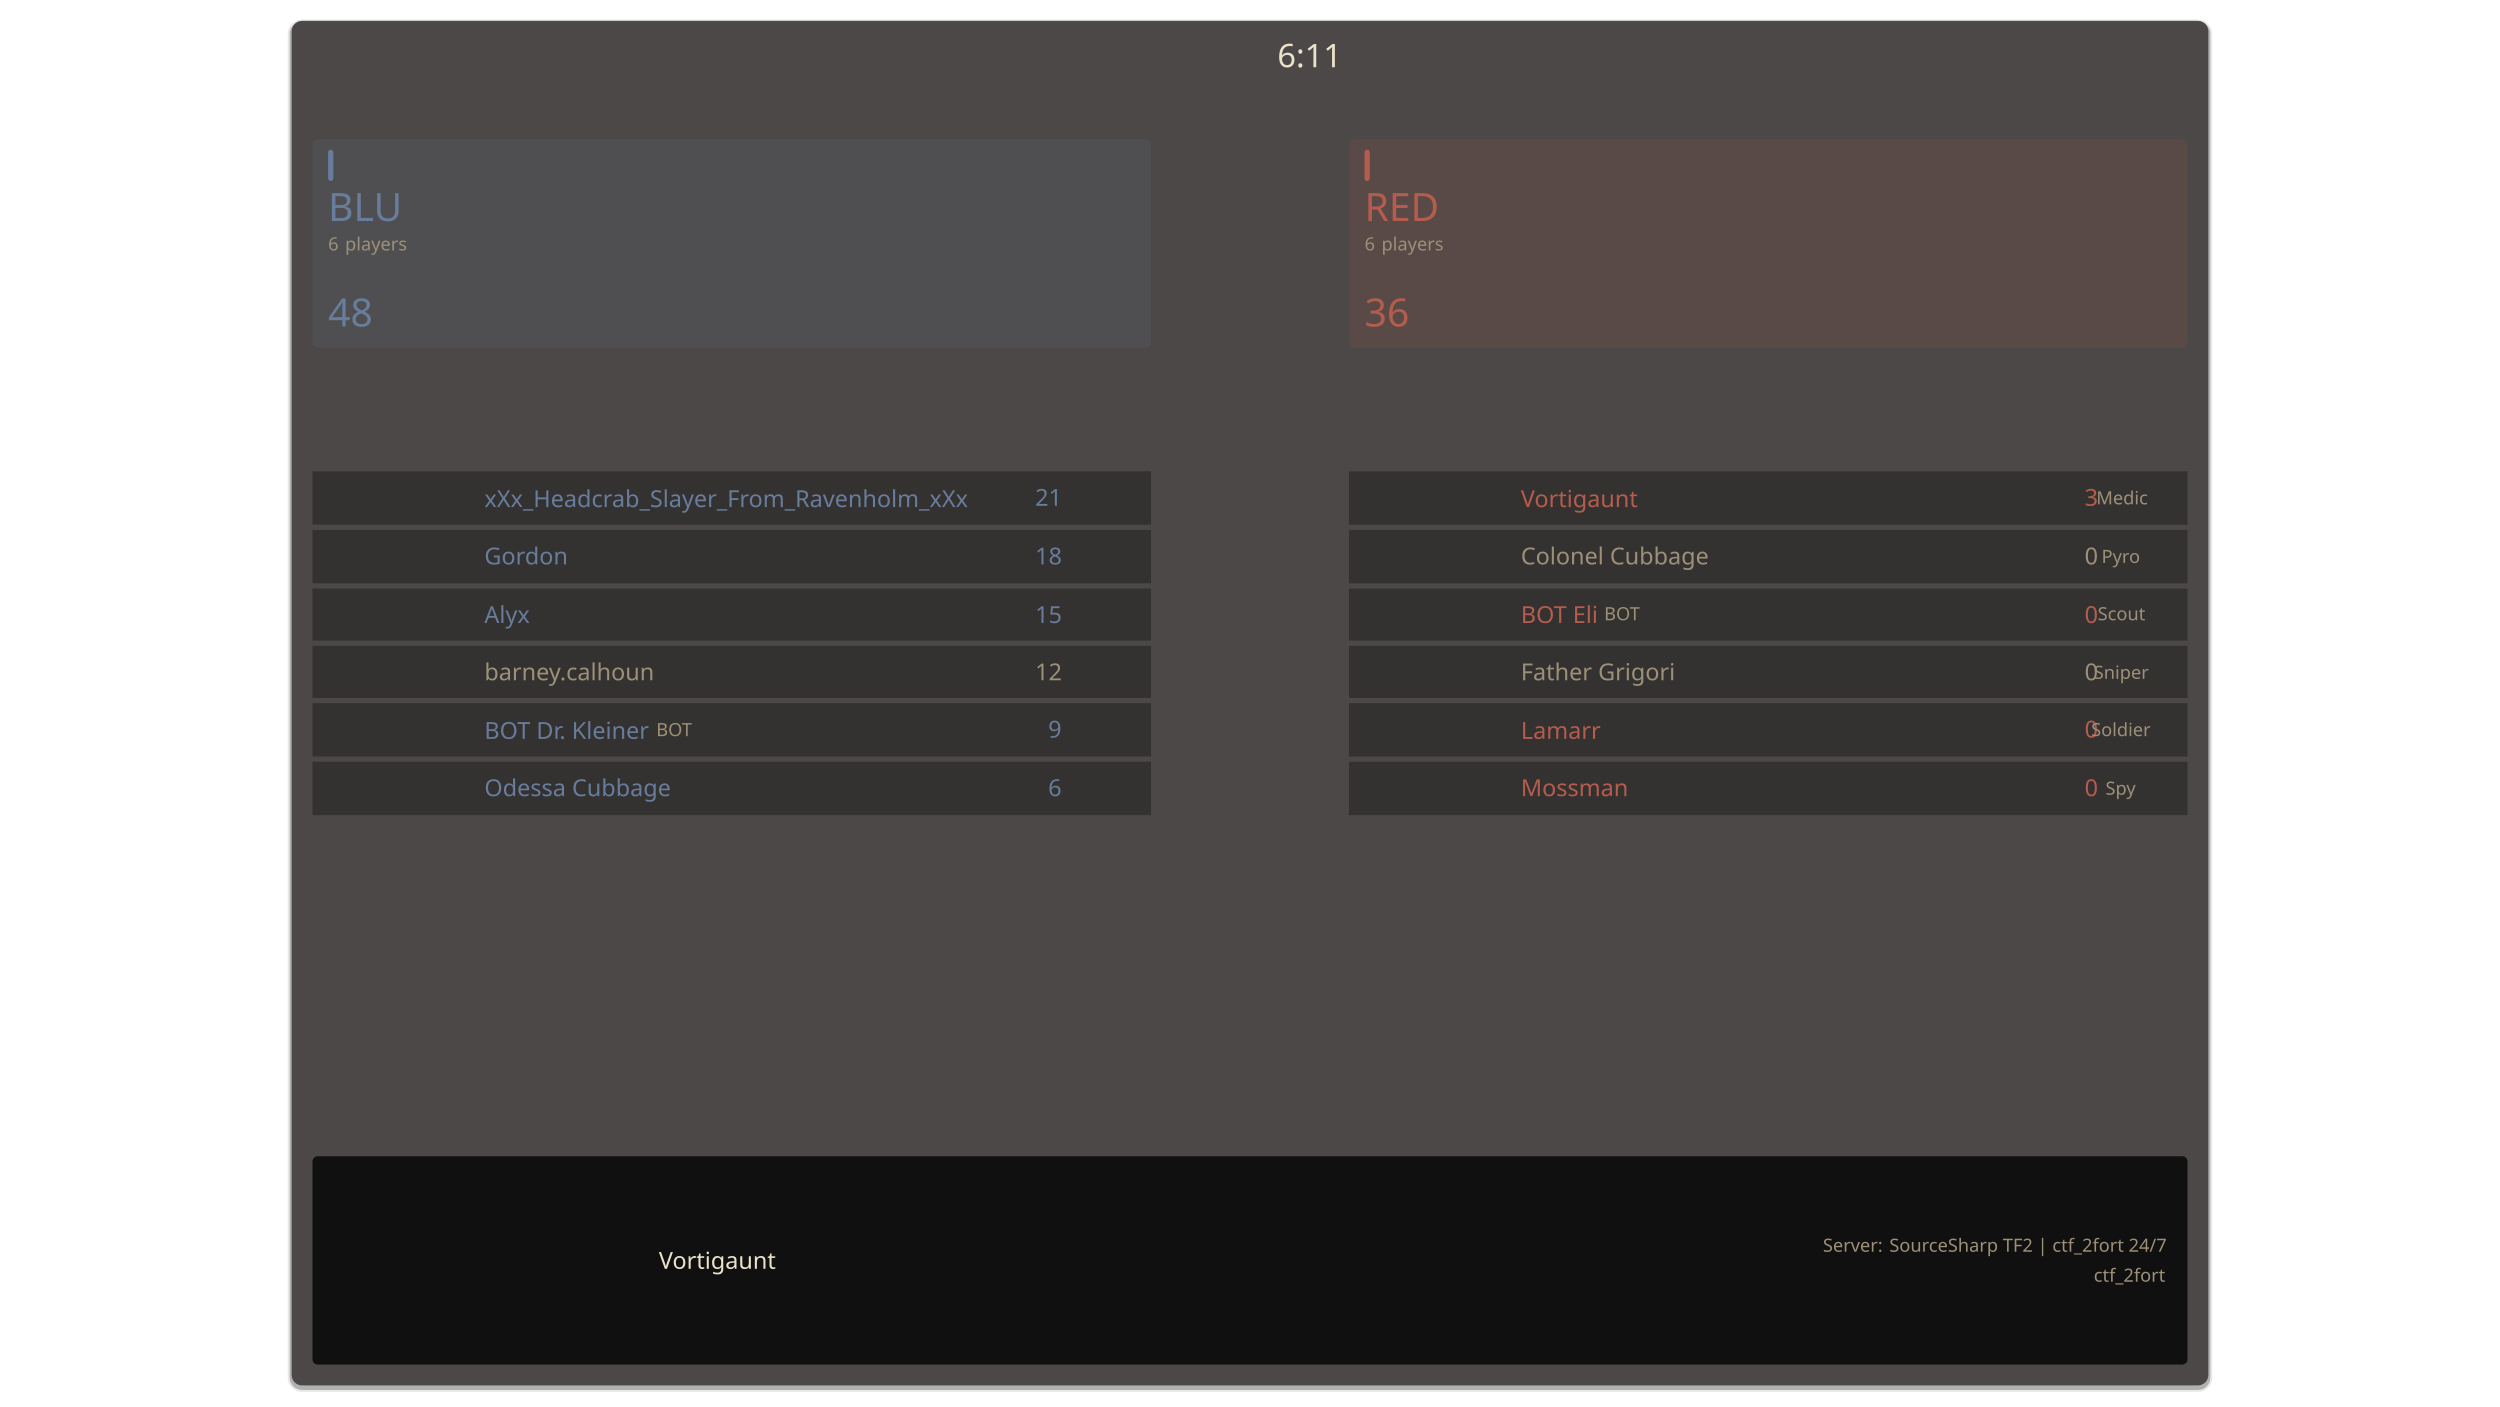
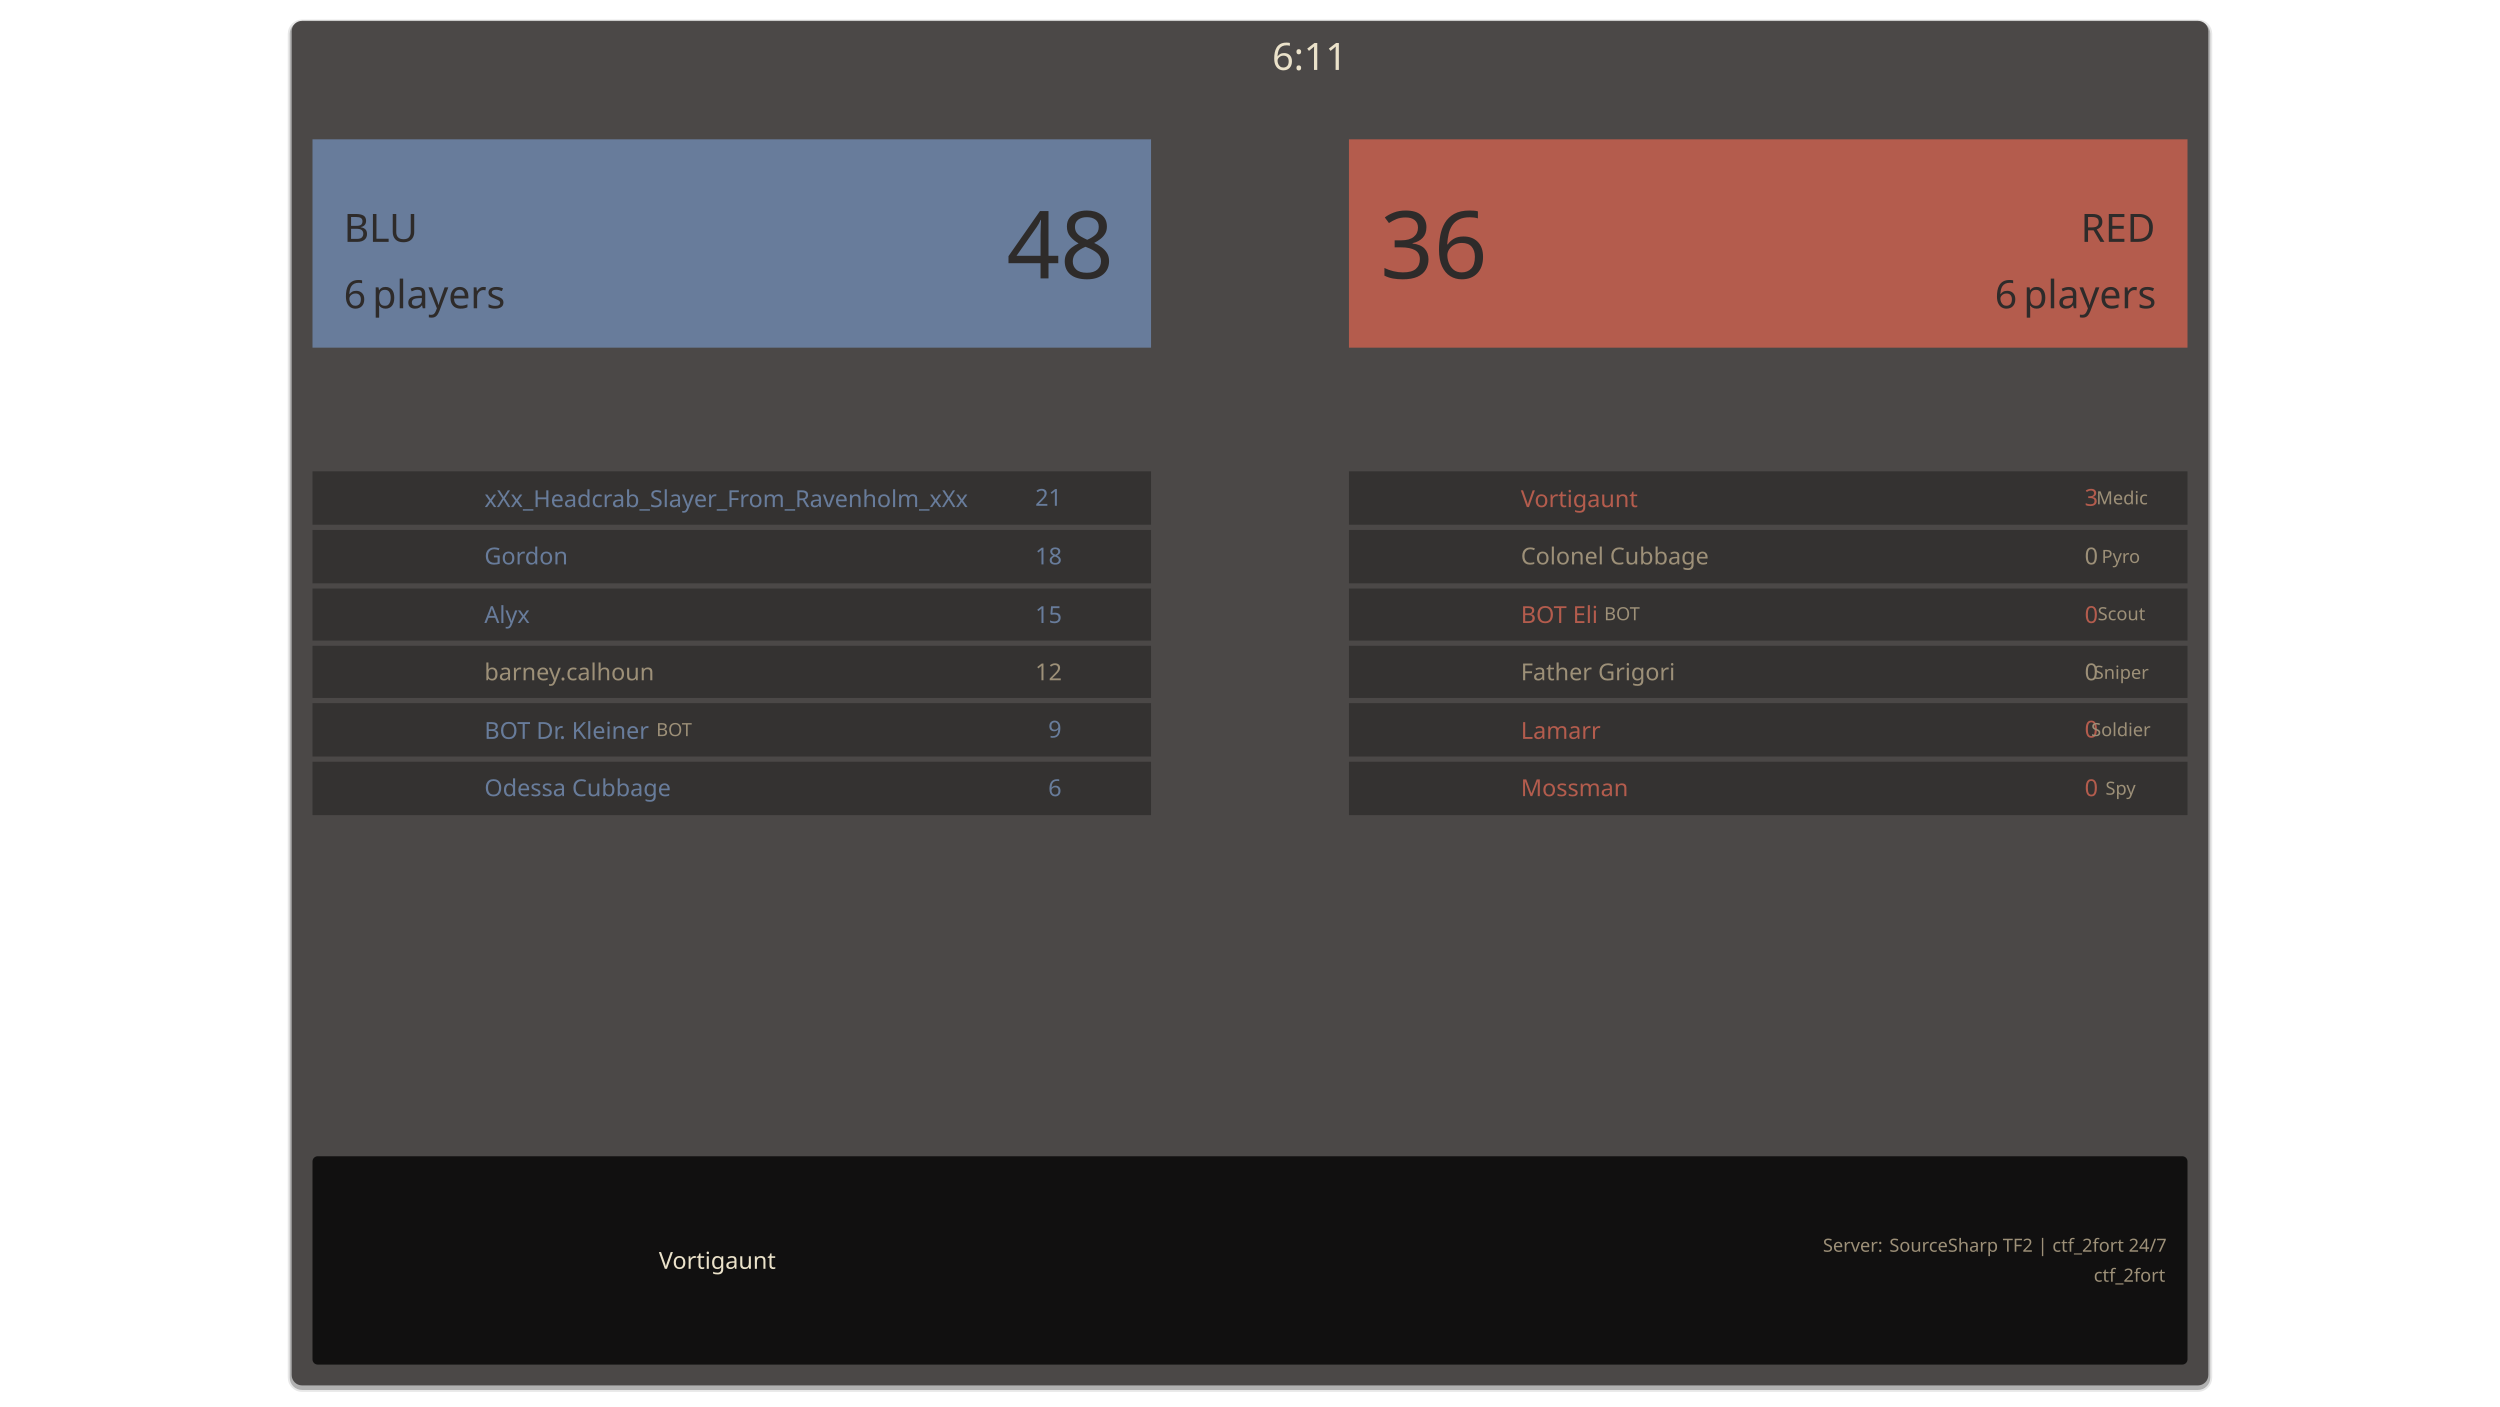
<svg xmlns="http://www.w3.org/2000/svg" width="1920" height="1080" viewBox="0 0 1920 1080" data-scale="1">
  <rect x="221" y="15" width="1478" height="1054" rx="11" fill="#000000" fill-opacity="0.09" data-e="2" />
  <rect x="222.5" y="16.5" width="1475" height="1051" rx="9.5" fill="#000000" fill-opacity="0.24" data-e="2" />
  <rect x="224" y="16" width="1472" height="1048" rx="8" fill="#2e2b2a" fill-opacity="0.78" data-e="2" />
-   <rect x="240" y="107" width="644" height="160" rx="4" fill="#687c9b" fill-opacity="0.14" data-e="4" />
-   <rect x="252" y="115" width="4" height="24" rx="2" fill="#687c9b" data-e="5" />
-   <text x="252" y="169.75" font-family="TF2 Build" font-size="30" font-weight="500" fill="#687c9b" xml:space="preserve" data-e="7">BLU</text>
-   <text x="252" y="192.35" font-family="TF2 Secondary" font-size="14" font-weight="500" fill="#9d9078" xml:space="preserve" data-e="9">6</text>
-   <text x="265" y="192.35" font-family="TF2 Secondary" font-size="14" font-weight="500" fill="#9d9078" xml:space="preserve" data-e="10">players</text>
-   <text x="252" y="250.75" font-family="TF2 Build" font-size="30" font-weight="500" fill="#687c9b" xml:space="preserve" data-e="12">48</text>
-   <text x="981" y="51.62" font-family="TF2 Secondary" font-size="25" font-weight="500" fill="#ebe2ca" xml:space="preserve" data-e="15">6:11</text>
-   <rect x="1036" y="107" width="644" height="160" rx="4" fill="#b45c4d" fill-opacity="0.14" data-e="16" />
-   <rect x="1048" y="115" width="4" height="24" rx="2" fill="#b45c4d" data-e="17" />
-   <text x="1048" y="169.75" font-family="TF2 Build" font-size="30" font-weight="500" fill="#b45c4d" xml:space="preserve" data-e="19">RED</text>
-   <text x="1048" y="192.35" font-family="TF2 Secondary" font-size="14" font-weight="500" fill="#9d9078" xml:space="preserve" data-e="21">6</text>
-   <text x="1061" y="192.35" font-family="TF2 Secondary" font-size="14" font-weight="500" fill="#9d9078" xml:space="preserve" data-e="22">players</text>
-   <text x="1048" y="250.75" font-family="TF2 Build" font-size="30" font-weight="500" fill="#b45c4d" xml:space="preserve" data-e="24">36</text>
+   <rect x="240" y="107" width="644" height="160" fill="#687c9b" data-e="4" />
+   <text x="264" y="185.75" font-family="TF2 Build" font-size="30" font-weight="500" fill="#2e2b2a" xml:space="preserve" data-e="6">BLU</text>
+   <text x="264" y="236.75" font-family="TF2 Build" font-size="30" font-weight="500" fill="#2e2b2a" xml:space="preserve" data-e="8">6</text>
+   <text x="286" y="236.75" font-family="TF2 Build" font-size="30" font-weight="500" fill="#2e2b2a" xml:space="preserve" data-e="9">players</text>
+   <text x="773" y="213.8" font-family="TF2 Build" font-size="72" font-weight="500" fill="#2e2b2a" xml:space="preserve" data-e="10">48</text>
+   <text x="977" y="53.72" font-family="TF2 Secondary" font-size="29" font-weight="500" fill="#ebe2ca" xml:space="preserve" data-e="13">6:11</text>
+   <rect x="1036" y="107" width="644" height="160" fill="#b45c4d" data-e="14" />
+   <text x="1598" y="185.75" font-family="TF2 Build" font-size="30" font-weight="500" fill="#2e2b2a" xml:space="preserve" data-e="16">RED</text>
+   <text x="1532" y="236.75" font-family="TF2 Build" font-size="30" font-weight="500" fill="#2e2b2a" xml:space="preserve" data-e="18">6</text>
+   <text x="1554" y="236.75" font-family="TF2 Build" font-size="30" font-weight="500" fill="#2e2b2a" xml:space="preserve" data-e="19">players</text>
+   <text x="1060" y="213.8" font-family="TF2 Build" font-size="72" font-weight="500" fill="#2e2b2a" xml:space="preserve" data-e="20">36</text>
  <clipPath id="c0">
    <rect x="240" y="362" width="644" height="518" />
  </clipPath>
-   <g clip-path="url(#c0)" data-e="26">
-     <rect x="240" y="362" width="644" height="41" fill="#000000" fill-opacity="0.31" data-e="27" />
-     <text x="372" y="389.45" font-family="TF2 Secondary" font-size="18" font-weight="500" fill="#687c9b" xml:space="preserve" data-e="33">xXx_Headcrab_Slayer_From_Ravenholm_xXx</text>
-     <text x="795" y="388.45" font-family="TF2 Secondary" font-size="18" font-weight="500" fill="#687c9b" xml:space="preserve" data-e="38">21</text>
-     <rect x="240" y="407" width="644" height="41" fill="#000000" fill-opacity="0.31" data-e="41" />
-     <text x="372" y="433.45" font-family="TF2 Secondary" font-size="18" font-weight="500" fill="#687c9b" xml:space="preserve" data-e="47">Gordon</text>
-     <text x="795" y="433.45" font-family="TF2 Secondary" font-size="18" font-weight="500" fill="#687c9b" xml:space="preserve" data-e="52">18</text>
-     <rect x="240" y="452" width="644" height="40" fill="#000000" fill-opacity="0.31" data-e="55" />
-     <text x="372" y="478.45" font-family="TF2 Secondary" font-size="18" font-weight="500" fill="#687c9b" xml:space="preserve" data-e="61">Alyx</text>
-     <text x="795" y="478.45" font-family="TF2 Secondary" font-size="18" font-weight="500" fill="#687c9b" xml:space="preserve" data-e="66">15</text>
-     <rect x="240" y="496" width="644" height="40" fill="#000000" fill-opacity="0.31" data-e="69" />
-     <text x="372" y="522.45" font-family="TF2 Secondary" font-size="18" font-weight="500" fill="#9d9078" xml:space="preserve" data-e="75">barney.calhoun</text>
-     <text x="795" y="522.45" font-family="TF2 Secondary" font-size="18" font-weight="500" fill="#9d9078" xml:space="preserve" data-e="80">12</text>
-     <rect x="240" y="540" width="644" height="41" fill="#000000" fill-opacity="0.31" data-e="83" />
-     <text x="372" y="567.45" font-family="TF2 Secondary" font-size="18" font-weight="500" fill="#687c9b" xml:space="preserve" data-e="89">BOT Dr. Kleiner</text>
-     <text x="504" y="565.35" font-family="TF2 Secondary" font-size="14" font-weight="500" fill="#9d9078" xml:space="preserve" data-e="90">BOT</text>
-     <text x="805" y="566.45" font-family="TF2 Secondary" font-size="18" font-weight="500" fill="#687c9b" xml:space="preserve" data-e="95">9</text>
-     <rect x="240" y="585" width="644" height="41" fill="#000000" fill-opacity="0.31" data-e="98" />
-     <text x="372" y="611.45" font-family="TF2 Secondary" font-size="18" font-weight="500" fill="#687c9b" xml:space="preserve" data-e="104">Odessa Cubbage</text>
-     <text x="805" y="611.45" font-family="TF2 Secondary" font-size="18" font-weight="500" fill="#687c9b" xml:space="preserve" data-e="109">6</text>
+   <g clip-path="url(#c0)" data-e="22">
+     <rect x="240" y="362" width="644" height="41" fill="#000000" fill-opacity="0.31" data-e="23" />
+     <text x="372" y="389.45" font-family="TF2 Secondary" font-size="18" font-weight="500" fill="#687c9b" xml:space="preserve" data-e="29">xXx_Headcrab_Slayer_From_Ravenholm_xXx</text>
+     <text x="795" y="388.45" font-family="TF2 Secondary" font-size="18" font-weight="500" fill="#687c9b" xml:space="preserve" data-e="34">21</text>
+     <rect x="240" y="407" width="644" height="41" fill="#000000" fill-opacity="0.31" data-e="37" />
+     <text x="372" y="433.45" font-family="TF2 Secondary" font-size="18" font-weight="500" fill="#687c9b" xml:space="preserve" data-e="43">Gordon</text>
+     <text x="795" y="433.45" font-family="TF2 Secondary" font-size="18" font-weight="500" fill="#687c9b" xml:space="preserve" data-e="48">18</text>
+     <rect x="240" y="452" width="644" height="40" fill="#000000" fill-opacity="0.31" data-e="51" />
+     <text x="372" y="478.45" font-family="TF2 Secondary" font-size="18" font-weight="500" fill="#687c9b" xml:space="preserve" data-e="57">Alyx</text>
+     <text x="795" y="478.45" font-family="TF2 Secondary" font-size="18" font-weight="500" fill="#687c9b" xml:space="preserve" data-e="62">15</text>
+     <rect x="240" y="496" width="644" height="40" fill="#000000" fill-opacity="0.31" data-e="65" />
+     <text x="372" y="522.45" font-family="TF2 Secondary" font-size="18" font-weight="500" fill="#9d9078" xml:space="preserve" data-e="71">barney.calhoun</text>
+     <text x="795" y="522.45" font-family="TF2 Secondary" font-size="18" font-weight="500" fill="#9d9078" xml:space="preserve" data-e="76">12</text>
+     <rect x="240" y="540" width="644" height="41" fill="#000000" fill-opacity="0.31" data-e="79" />
+     <text x="372" y="567.45" font-family="TF2 Secondary" font-size="18" font-weight="500" fill="#687c9b" xml:space="preserve" data-e="85">BOT Dr. Kleiner</text>
+     <text x="504" y="565.35" font-family="TF2 Secondary" font-size="14" font-weight="500" fill="#9d9078" xml:space="preserve" data-e="86">BOT</text>
+     <text x="805" y="566.45" font-family="TF2 Secondary" font-size="18" font-weight="500" fill="#687c9b" xml:space="preserve" data-e="91">9</text>
+     <rect x="240" y="585" width="644" height="41" fill="#000000" fill-opacity="0.31" data-e="94" />
+     <text x="372" y="611.45" font-family="TF2 Secondary" font-size="18" font-weight="500" fill="#687c9b" xml:space="preserve" data-e="100">Odessa Cubbage</text>
+     <text x="805" y="611.45" font-family="TF2 Secondary" font-size="18" font-weight="500" fill="#687c9b" xml:space="preserve" data-e="105">6</text>
  </g>
  <clipPath id="c1">
    <rect x="1036" y="362" width="644" height="518" />
  </clipPath>
-   <g clip-path="url(#c1)" data-e="113">
-     <rect x="1036" y="362" width="644" height="41" fill="#000000" fill-opacity="0.31" data-e="114" />
-     <text x="1168" y="389.45" font-family="TF2 Secondary" font-size="18" font-weight="500" fill="#b45c4d" xml:space="preserve" data-e="120">Vortigaunt</text>
-     <text x="1601" y="388.45" font-family="TF2 Secondary" font-size="18" font-weight="500" fill="#b45c4d" xml:space="preserve" data-e="125">3</text>
-     <text x="1610" y="387.35" font-family="TF2 Secondary" font-size="14" font-weight="500" fill="#9d9078" xml:space="preserve" data-e="127">Medic</text>
-     <rect x="1036" y="407" width="644" height="41" fill="#000000" fill-opacity="0.31" data-e="129" />
-     <text x="1168" y="433.45" font-family="TF2 Secondary" font-size="18" font-weight="500" fill="#9d9078" xml:space="preserve" data-e="135">Colonel Cubbage</text>
-     <text x="1601" y="433.45" font-family="TF2 Secondary" font-size="18" font-weight="500" fill="#9d9078" xml:space="preserve" data-e="140">0</text>
-     <text x="1614" y="432.35" font-family="TF2 Secondary" font-size="14" font-weight="500" fill="#9d9078" xml:space="preserve" data-e="142">Pyro</text>
-     <rect x="1036" y="452" width="644" height="40" fill="#000000" fill-opacity="0.31" data-e="144" />
-     <text x="1168" y="478.45" font-family="TF2 Secondary" font-size="18" font-weight="500" fill="#b45c4d" xml:space="preserve" data-e="150">BOT Eli</text>
-     <text x="1232" y="476.35" font-family="TF2 Secondary" font-size="14" font-weight="500" fill="#9d9078" xml:space="preserve" data-e="151">BOT</text>
-     <text x="1601" y="478.45" font-family="TF2 Secondary" font-size="18" font-weight="500" fill="#b45c4d" xml:space="preserve" data-e="156">0</text>
-     <text x="1611" y="476.35" font-family="TF2 Secondary" font-size="14" font-weight="500" fill="#9d9078" xml:space="preserve" data-e="158">Scout</text>
-     <rect x="1036" y="496" width="644" height="40" fill="#000000" fill-opacity="0.31" data-e="160" />
-     <text x="1168" y="522.45" font-family="TF2 Secondary" font-size="18" font-weight="500" fill="#9d9078" xml:space="preserve" data-e="166">Father Grigori</text>
-     <text x="1601" y="522.45" font-family="TF2 Secondary" font-size="18" font-weight="500" fill="#9d9078" xml:space="preserve" data-e="171">0</text>
-     <text x="1608" y="521.35" font-family="TF2 Secondary" font-size="14" font-weight="500" fill="#9d9078" xml:space="preserve" data-e="173">Sniper</text>
-     <rect x="1036" y="540" width="644" height="41" fill="#000000" fill-opacity="0.31" data-e="175" />
-     <text x="1168" y="567.45" font-family="TF2 Secondary" font-size="18" font-weight="500" fill="#b45c4d" xml:space="preserve" data-e="181">Lamarr</text>
-     <text x="1601" y="566.45" font-family="TF2 Secondary" font-size="18" font-weight="500" fill="#b45c4d" xml:space="preserve" data-e="186">0</text>
-     <text x="1606" y="565.35" font-family="TF2 Secondary" font-size="14" font-weight="500" fill="#9d9078" xml:space="preserve" data-e="188">Soldier</text>
-     <rect x="1036" y="585" width="644" height="41" fill="#000000" fill-opacity="0.31" data-e="190" />
-     <text x="1168" y="611.45" font-family="TF2 Secondary" font-size="18" font-weight="500" fill="#b45c4d" xml:space="preserve" data-e="196">Mossman</text>
-     <text x="1601" y="611.45" font-family="TF2 Secondary" font-size="18" font-weight="500" fill="#b45c4d" xml:space="preserve" data-e="201">0</text>
-     <text x="1617" y="610.35" font-family="TF2 Secondary" font-size="14" font-weight="500" fill="#9d9078" xml:space="preserve" data-e="203">Spy</text>
+   <g clip-path="url(#c1)" data-e="109">
+     <rect x="1036" y="362" width="644" height="41" fill="#000000" fill-opacity="0.31" data-e="110" />
+     <text x="1168" y="389.45" font-family="TF2 Secondary" font-size="18" font-weight="500" fill="#b45c4d" xml:space="preserve" data-e="116">Vortigaunt</text>
+     <text x="1601" y="388.45" font-family="TF2 Secondary" font-size="18" font-weight="500" fill="#b45c4d" xml:space="preserve" data-e="121">3</text>
+     <text x="1610" y="387.35" font-family="TF2 Secondary" font-size="14" font-weight="500" fill="#9d9078" xml:space="preserve" data-e="123">Medic</text>
+     <rect x="1036" y="407" width="644" height="41" fill="#000000" fill-opacity="0.31" data-e="125" />
+     <text x="1168" y="433.45" font-family="TF2 Secondary" font-size="18" font-weight="500" fill="#9d9078" xml:space="preserve" data-e="131">Colonel Cubbage</text>
+     <text x="1601" y="433.45" font-family="TF2 Secondary" font-size="18" font-weight="500" fill="#9d9078" xml:space="preserve" data-e="136">0</text>
+     <text x="1614" y="432.35" font-family="TF2 Secondary" font-size="14" font-weight="500" fill="#9d9078" xml:space="preserve" data-e="138">Pyro</text>
+     <rect x="1036" y="452" width="644" height="40" fill="#000000" fill-opacity="0.31" data-e="140" />
+     <text x="1168" y="478.45" font-family="TF2 Secondary" font-size="18" font-weight="500" fill="#b45c4d" xml:space="preserve" data-e="146">BOT Eli</text>
+     <text x="1232" y="476.35" font-family="TF2 Secondary" font-size="14" font-weight="500" fill="#9d9078" xml:space="preserve" data-e="147">BOT</text>
+     <text x="1601" y="478.45" font-family="TF2 Secondary" font-size="18" font-weight="500" fill="#b45c4d" xml:space="preserve" data-e="152">0</text>
+     <text x="1611" y="476.35" font-family="TF2 Secondary" font-size="14" font-weight="500" fill="#9d9078" xml:space="preserve" data-e="154">Scout</text>
+     <rect x="1036" y="496" width="644" height="40" fill="#000000" fill-opacity="0.31" data-e="156" />
+     <text x="1168" y="522.45" font-family="TF2 Secondary" font-size="18" font-weight="500" fill="#9d9078" xml:space="preserve" data-e="162">Father Grigori</text>
+     <text x="1601" y="522.45" font-family="TF2 Secondary" font-size="18" font-weight="500" fill="#9d9078" xml:space="preserve" data-e="167">0</text>
+     <text x="1608" y="521.35" font-family="TF2 Secondary" font-size="14" font-weight="500" fill="#9d9078" xml:space="preserve" data-e="169">Sniper</text>
+     <rect x="1036" y="540" width="644" height="41" fill="#000000" fill-opacity="0.31" data-e="171" />
+     <text x="1168" y="567.45" font-family="TF2 Secondary" font-size="18" font-weight="500" fill="#b45c4d" xml:space="preserve" data-e="177">Lamarr</text>
+     <text x="1601" y="566.45" font-family="TF2 Secondary" font-size="18" font-weight="500" fill="#b45c4d" xml:space="preserve" data-e="182">0</text>
+     <text x="1606" y="565.35" font-family="TF2 Secondary" font-size="14" font-weight="500" fill="#9d9078" xml:space="preserve" data-e="184">Soldier</text>
+     <rect x="1036" y="585" width="644" height="41" fill="#000000" fill-opacity="0.31" data-e="186" />
+     <text x="1168" y="611.45" font-family="TF2 Secondary" font-size="18" font-weight="500" fill="#b45c4d" xml:space="preserve" data-e="192">Mossman</text>
+     <text x="1601" y="611.45" font-family="TF2 Secondary" font-size="18" font-weight="500" fill="#b45c4d" xml:space="preserve" data-e="197">0</text>
+     <text x="1617" y="610.35" font-family="TF2 Secondary" font-size="14" font-weight="500" fill="#9d9078" xml:space="preserve" data-e="199">Spy</text>
  </g>
-   <rect x="240" y="888" width="1440" height="160" rx="4" fill="#000000" fill-opacity="0.77" data-e="205" />
-   <text x="506" y="974.45" font-family="TF2 Secondary" font-size="18" font-weight="500" fill="#ebe2ca" xml:space="preserve" data-e="209">Vortigaunt</text>
-   <text x="1400" y="961.35" font-family="TF2 Secondary" font-size="14" font-weight="500" fill="#9d9078" xml:space="preserve" data-e="213">Server:</text>
-   <text x="1451" y="961.35" font-family="TF2 Secondary" font-size="14" font-weight="500" fill="#9d9078" xml:space="preserve" data-e="214">SourceSharp TF2 | ctf_2fort 24/7</text>
-   <text x="1608" y="984.35" font-family="TF2 Secondary" font-size="14" font-weight="500" fill="#9d9078" xml:space="preserve" data-e="215">ctf_2fort</text>
+   <rect x="240" y="888" width="1440" height="160" rx="4" fill="#000000" fill-opacity="0.77" data-e="201" />
+   <text x="506" y="974.45" font-family="TF2 Secondary" font-size="18" font-weight="500" fill="#ebe2ca" xml:space="preserve" data-e="205">Vortigaunt</text>
+   <text x="1400" y="961.35" font-family="TF2 Secondary" font-size="14" font-weight="500" fill="#9d9078" xml:space="preserve" data-e="209">Server:</text>
+   <text x="1451" y="961.35" font-family="TF2 Secondary" font-size="14" font-weight="500" fill="#9d9078" xml:space="preserve" data-e="210">SourceSharp TF2 | ctf_2fort 24/7</text>
+   <text x="1608" y="984.35" font-family="TF2 Secondary" font-size="14" font-weight="500" fill="#9d9078" xml:space="preserve" data-e="211">ctf_2fort</text>
</svg>
